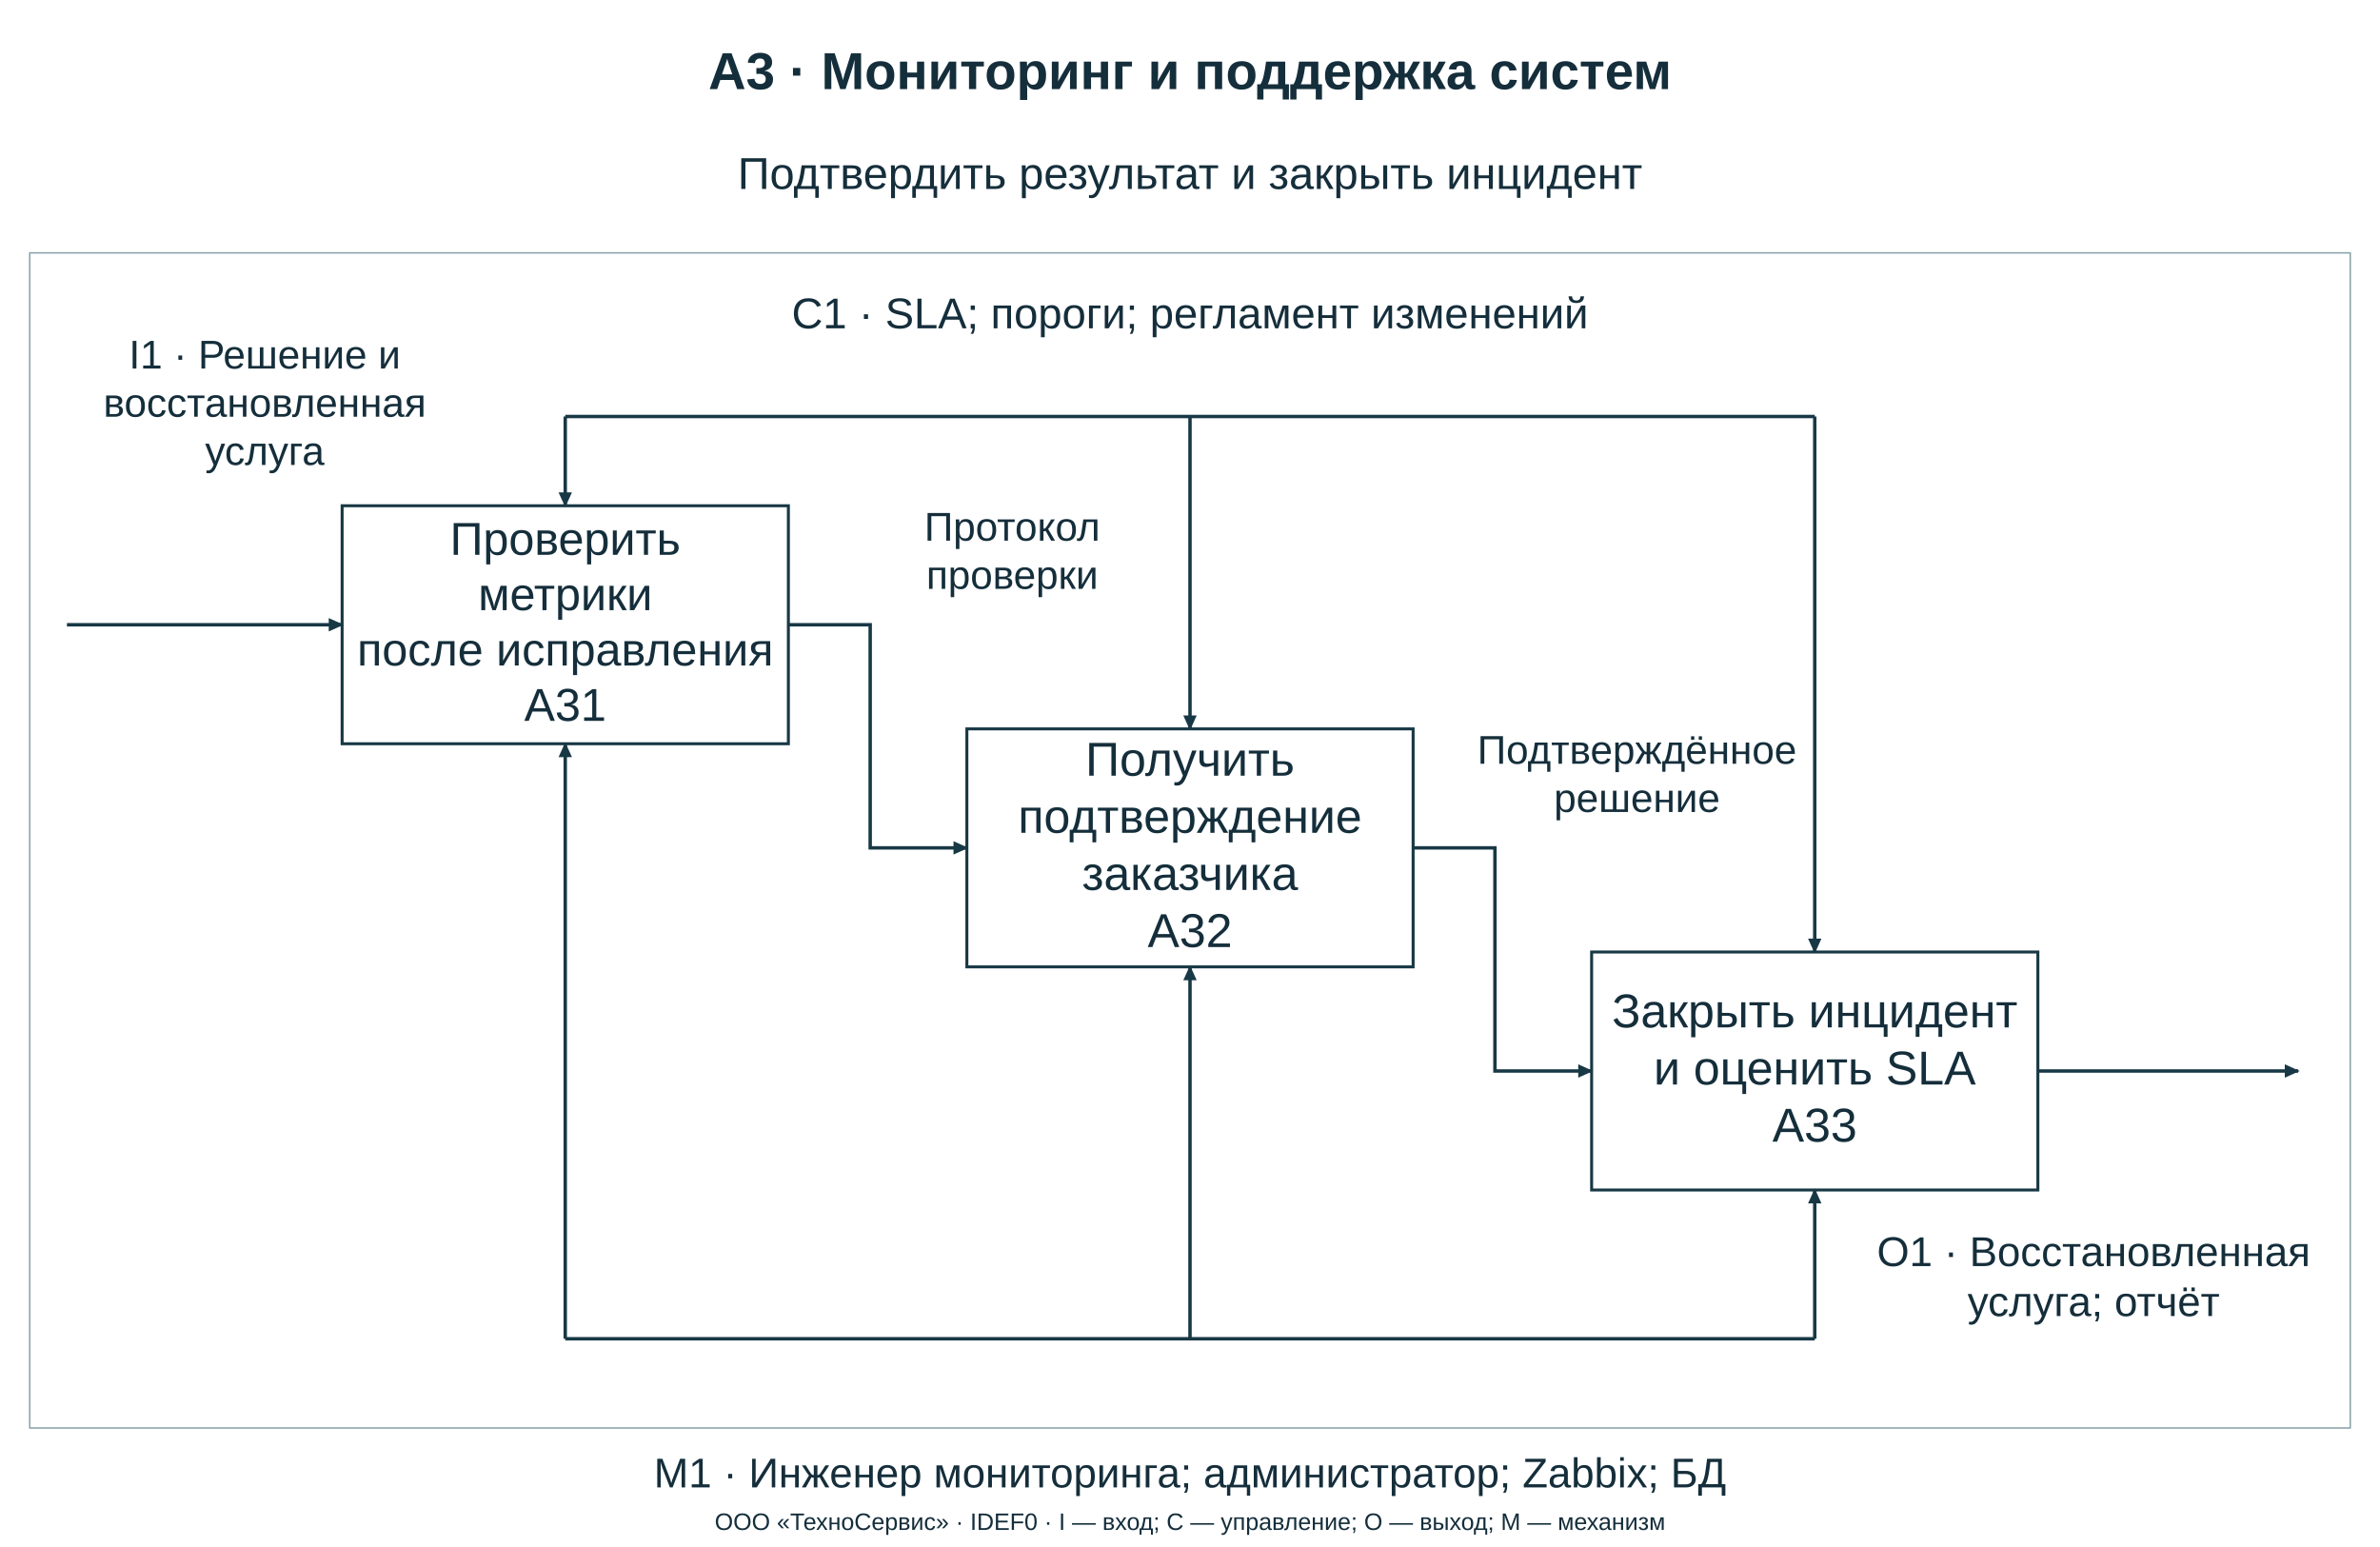
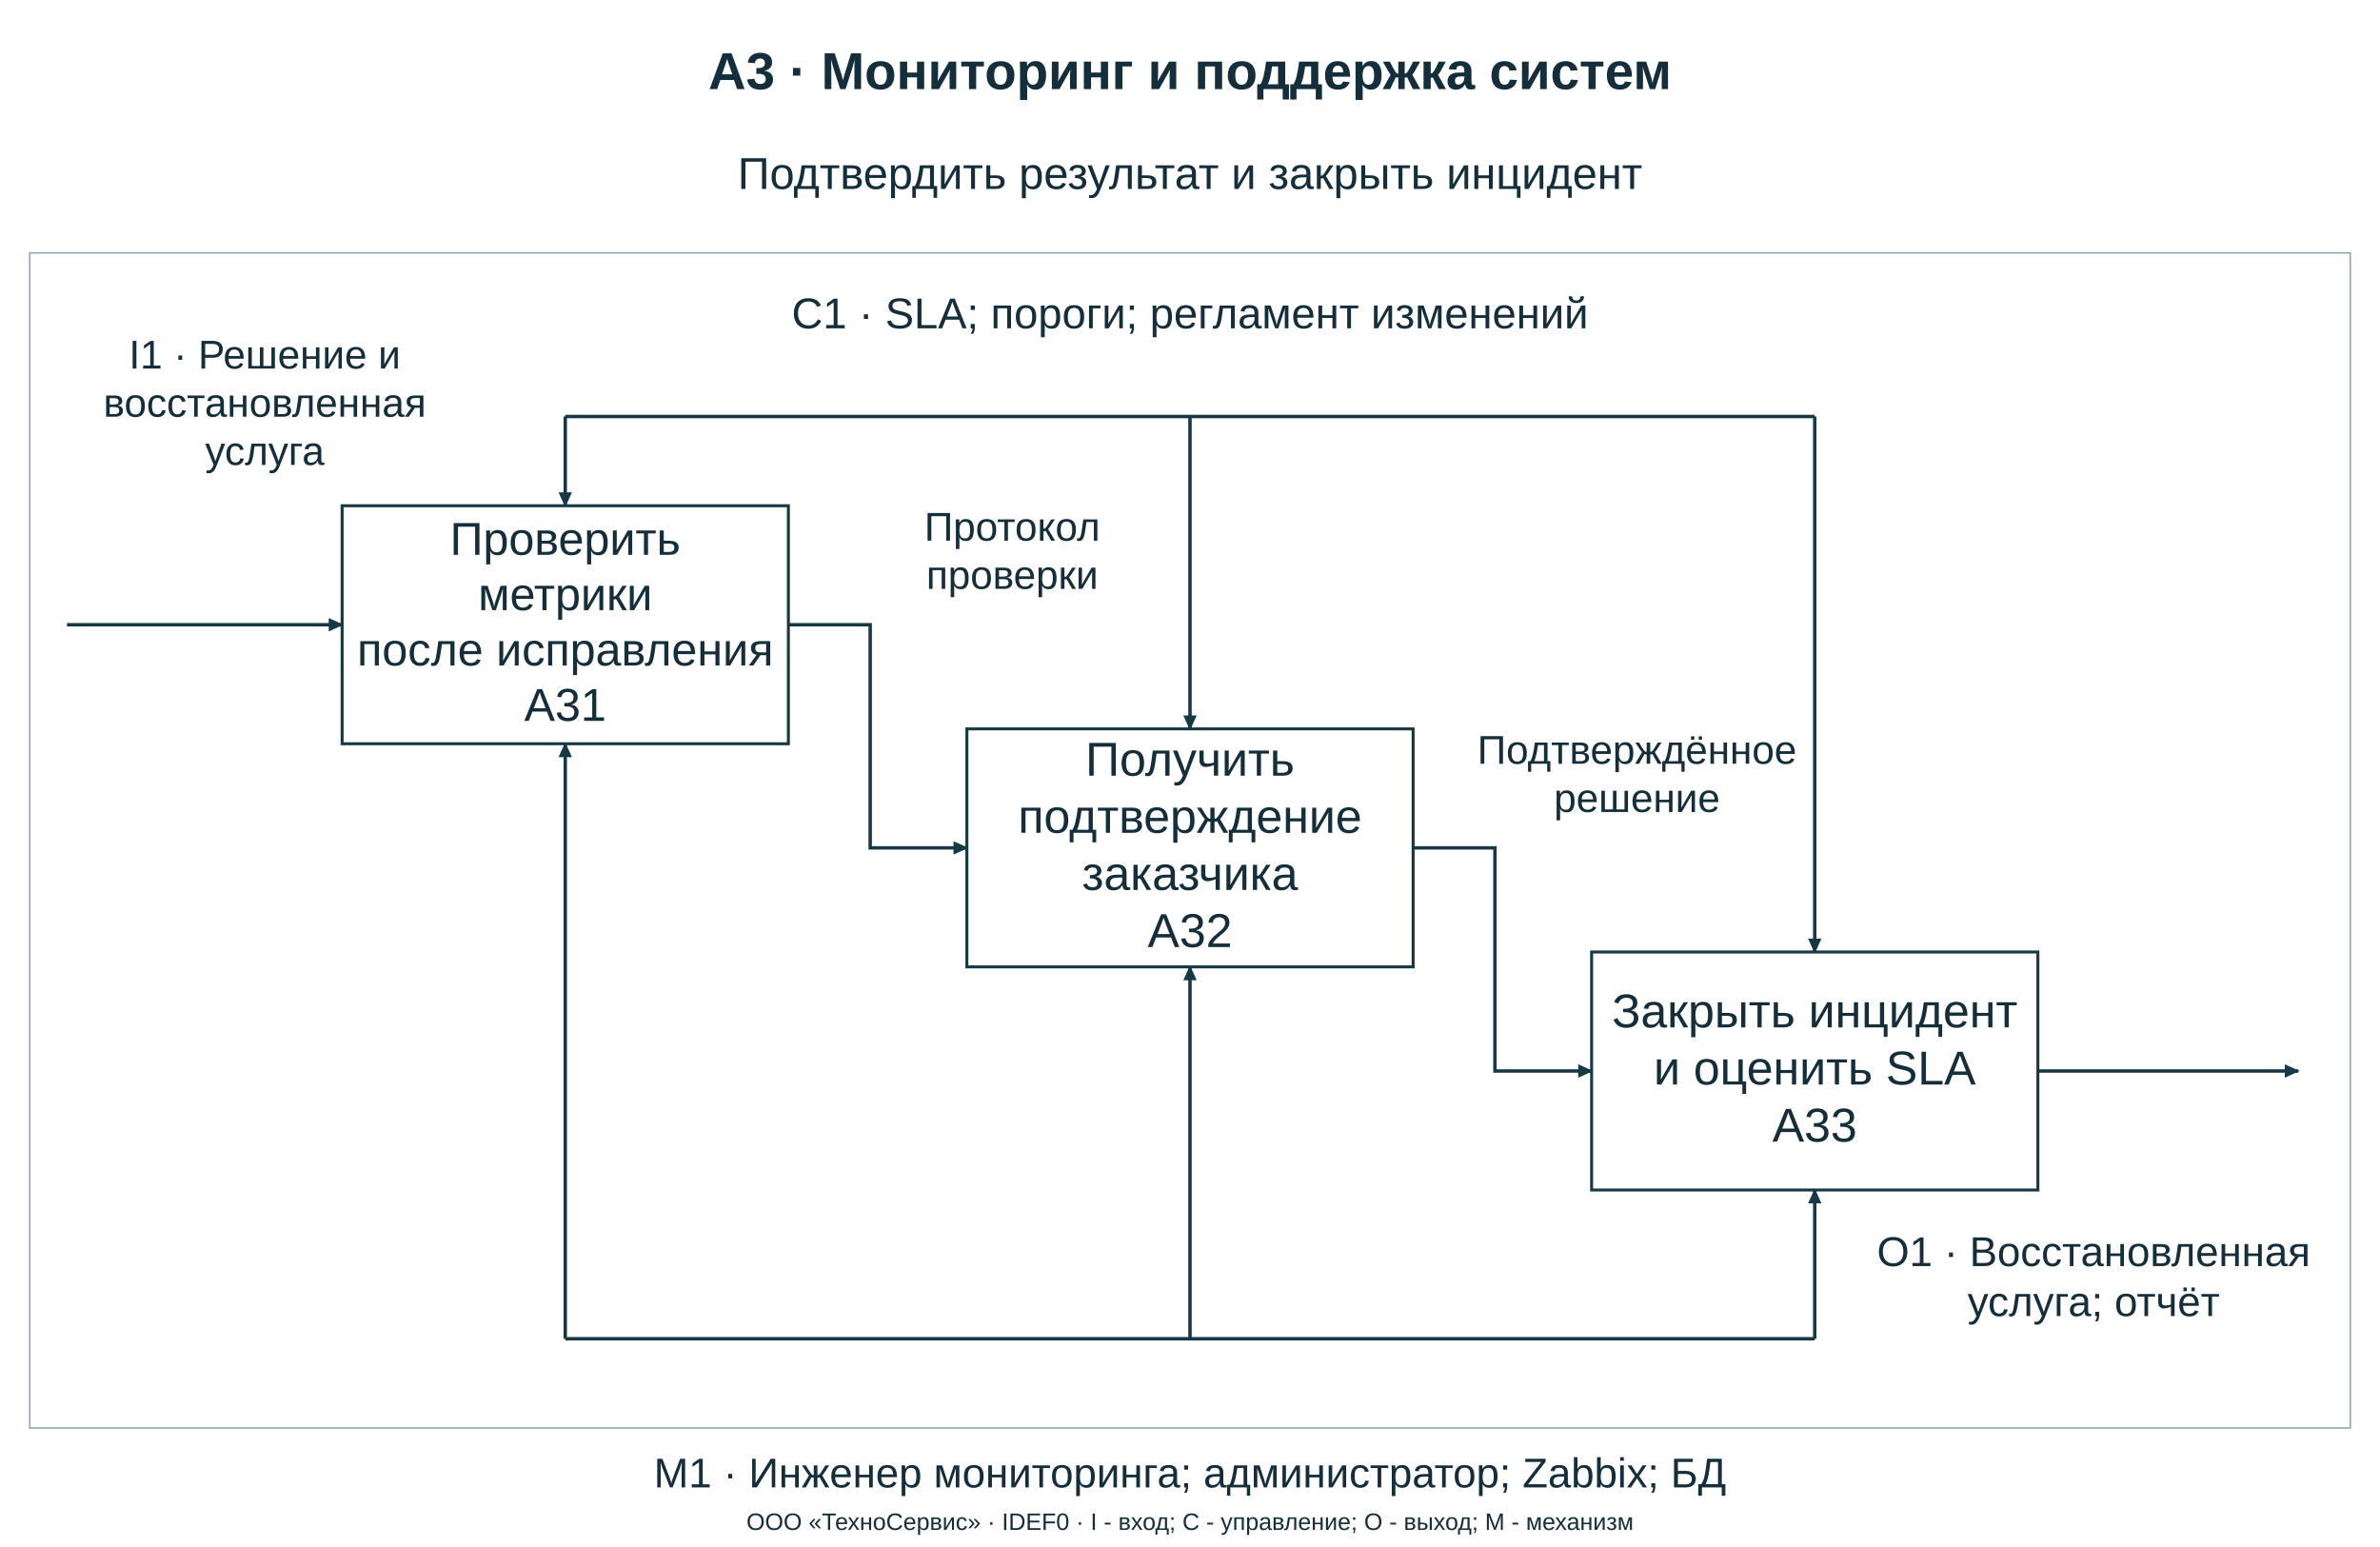
<svg xmlns="http://www.w3.org/2000/svg" width="1600" height="1040" viewBox="0 0 1600 1040">
  <defs>
    <marker id="arrow" markerWidth="11" markerHeight="9" refX="9" refY="4.5" orient="auto" markerUnits="userSpaceOnUse">
      <path d="M0 0 L10 4.5 L0 9 Z" fill="#183845" />
    </marker>
  </defs>
  <rect width="100%" height="100%" fill="white" />
  <text x="800.0" y="50.0" text-anchor="middle" dominant-baseline="middle" font-family="Arial, sans-serif" font-size="35" font-weight="700" fill="#152e3b">A3 · Мониторинг и поддержка систем</text>
  <text x="800.0" y="118.5" text-anchor="middle" dominant-baseline="middle" font-family="Arial, sans-serif" font-size="30" font-weight="400" fill="#152e3b">Подтвердить результат и закрыть инцидент</text>
  <rect x="20" y="170" width="1560" height="790" fill="none" stroke="#8ba2ab" stroke-width="1" />
  <rect x="230" y="340" width="300" height="160" stroke="#183845" stroke-width="2" fill="white" />
  <text x="380.0" y="364.2" text-anchor="middle" dominant-baseline="middle" font-family="Arial, sans-serif" font-size="31" fill="#152e3b">Проверить</text>
  <text x="380.0" y="401.4" text-anchor="middle" dominant-baseline="middle" font-family="Arial, sans-serif" font-size="31" fill="#152e3b">метрики</text>
  <text x="380.0" y="438.6" text-anchor="middle" dominant-baseline="middle" font-family="Arial, sans-serif" font-size="31" fill="#152e3b">после исправления</text>
  <text x="380.0" y="475.8" text-anchor="middle" dominant-baseline="middle" font-family="Arial, sans-serif" font-size="31" fill="#152e3b">A31</text>
  <rect x="650" y="490" width="300" height="160" stroke="#183845" stroke-width="2" fill="white" />
  <text x="800.0" y="512.4" text-anchor="middle" dominant-baseline="middle" font-family="Arial, sans-serif" font-size="32" fill="#152e3b">Получить</text>
  <text x="800.0" y="550.8" text-anchor="middle" dominant-baseline="middle" font-family="Arial, sans-serif" font-size="32" fill="#152e3b">подтверждение</text>
  <text x="800.0" y="589.2" text-anchor="middle" dominant-baseline="middle" font-family="Arial, sans-serif" font-size="32" fill="#152e3b">заказчика</text>
  <text x="800.0" y="627.6" text-anchor="middle" dominant-baseline="middle" font-family="Arial, sans-serif" font-size="32" fill="#152e3b">A32</text>
  <rect x="1070" y="640" width="300" height="160" stroke="#183845" stroke-width="2" fill="white" />
  <text x="1220.0" y="681.6" text-anchor="middle" dominant-baseline="middle" font-family="Arial, sans-serif" font-size="32" fill="#152e3b">Закрыть инцидент</text>
  <text x="1220.0" y="720.0" text-anchor="middle" dominant-baseline="middle" font-family="Arial, sans-serif" font-size="32" fill="#152e3b">и оценить SLA</text>
  <text x="1220.0" y="758.4" text-anchor="middle" dominant-baseline="middle" font-family="Arial, sans-serif" font-size="32" fill="#152e3b">A33</text>
  <text x="800.0" y="212.5" text-anchor="middle" dominant-baseline="middle" font-family="Arial, sans-serif" font-size="29" font-weight="400" fill="#152e3b">C1 · SLA; пороги; регламент изменений</text>
  <polyline points="380,280 1220,280" fill="none" stroke="#183845" stroke-width="2.3" />
  <polyline points="380.0,280 380.0,340" fill="none" stroke="#183845" stroke-width="2.3" marker-end="url(#arrow)" />
  <polyline points="800.0,280 800.0,490" fill="none" stroke="#183845" stroke-width="2.3" marker-end="url(#arrow)" />
  <polyline points="1220.0,280 1220.0,640" fill="none" stroke="#183845" stroke-width="2.3" marker-end="url(#arrow)" />
  <text x="178.0" y="240.1" text-anchor="middle" dominant-baseline="middle" font-family="Arial, sans-serif" font-size="27" font-weight="400" fill="#152e3b">I1 · Решение и</text>
  <text x="178.0" y="272.5" text-anchor="middle" dominant-baseline="middle" font-family="Arial, sans-serif" font-size="27" font-weight="400" fill="#152e3b">восстановленная</text>
  <text x="178.0" y="304.9" text-anchor="middle" dominant-baseline="middle" font-family="Arial, sans-serif" font-size="27" font-weight="400" fill="#152e3b">услуга</text>
  <polyline points="45,420.0 230,420.0" fill="none" stroke="#183845" stroke-width="2.3" marker-end="url(#arrow)" />
  <polyline points="530,420.0 585,420.0 585,570.0 650,570.0" fill="none" stroke="#183845" stroke-width="2.3" marker-end="url(#arrow)" />
  <text x="680.5" y="355.8" text-anchor="middle" dominant-baseline="middle" font-family="Arial, sans-serif" font-size="27" font-weight="400" fill="#152e3b">Протокол</text>
  <text x="680.5" y="388.2" text-anchor="middle" dominant-baseline="middle" font-family="Arial, sans-serif" font-size="27" font-weight="400" fill="#152e3b">проверки</text>
  <polyline points="950,570.0 1005,570.0 1005,720.0 1070,720.0" fill="none" stroke="#183845" stroke-width="2.3" marker-end="url(#arrow)" />
  <text x="1100.5" y="505.8" text-anchor="middle" dominant-baseline="middle" font-family="Arial, sans-serif" font-size="27" font-weight="400" fill="#152e3b">Подтверждённое</text>
  <text x="1100.5" y="538.2" text-anchor="middle" dominant-baseline="middle" font-family="Arial, sans-serif" font-size="27" font-weight="400" fill="#152e3b">решение</text>
  <polyline points="1370,720 1545,720" fill="none" stroke="#183845" stroke-width="2.3" marker-end="url(#arrow)" />
  <text x="1407.5" y="843.2" text-anchor="middle" dominant-baseline="middle" font-family="Arial, sans-serif" font-size="28" font-weight="400" fill="#152e3b">O1 · Восстановленная</text>
  <text x="1407.5" y="876.8" text-anchor="middle" dominant-baseline="middle" font-family="Arial, sans-serif" font-size="28" font-weight="400" fill="#152e3b">услуга; отчёт</text>
  <polyline points="380,900 1220,900" fill="none" stroke="#183845" stroke-width="2.3" />
  <polyline points="380.0,900 380.0,500" fill="none" stroke="#183845" stroke-width="2.3" marker-end="url(#arrow)" />
  <polyline points="800.0,900 800.0,650" fill="none" stroke="#183845" stroke-width="2.3" marker-end="url(#arrow)" />
  <polyline points="1220.0,900 1220.0,800" fill="none" stroke="#183845" stroke-width="2.3" marker-end="url(#arrow)" />
  <text x="800.0" y="992.0" text-anchor="middle" dominant-baseline="middle" font-family="Arial, sans-serif" font-size="28" font-weight="400" fill="#152e3b">M1 · Инженер мониторинга; администратор; Zabbix; БД</text>
-   <text x="800.0" y="1024.0" text-anchor="middle" dominant-baseline="middle" font-family="Arial, sans-serif" font-size="16" font-weight="400" fill="#152e3b">ООО «ТехноСервис» · IDEF0 · I — вход; C — управление; O — выход; M — механизм</text>
+   <text x="800.0" y="1024.0" text-anchor="middle" dominant-baseline="middle" font-family="Arial, sans-serif" font-size="16" font-weight="400" fill="#152e3b">ООО «ТехноСервис» · IDEF0 · I - вход; C - управление; O - выход; M - механизм</text>
</svg>
